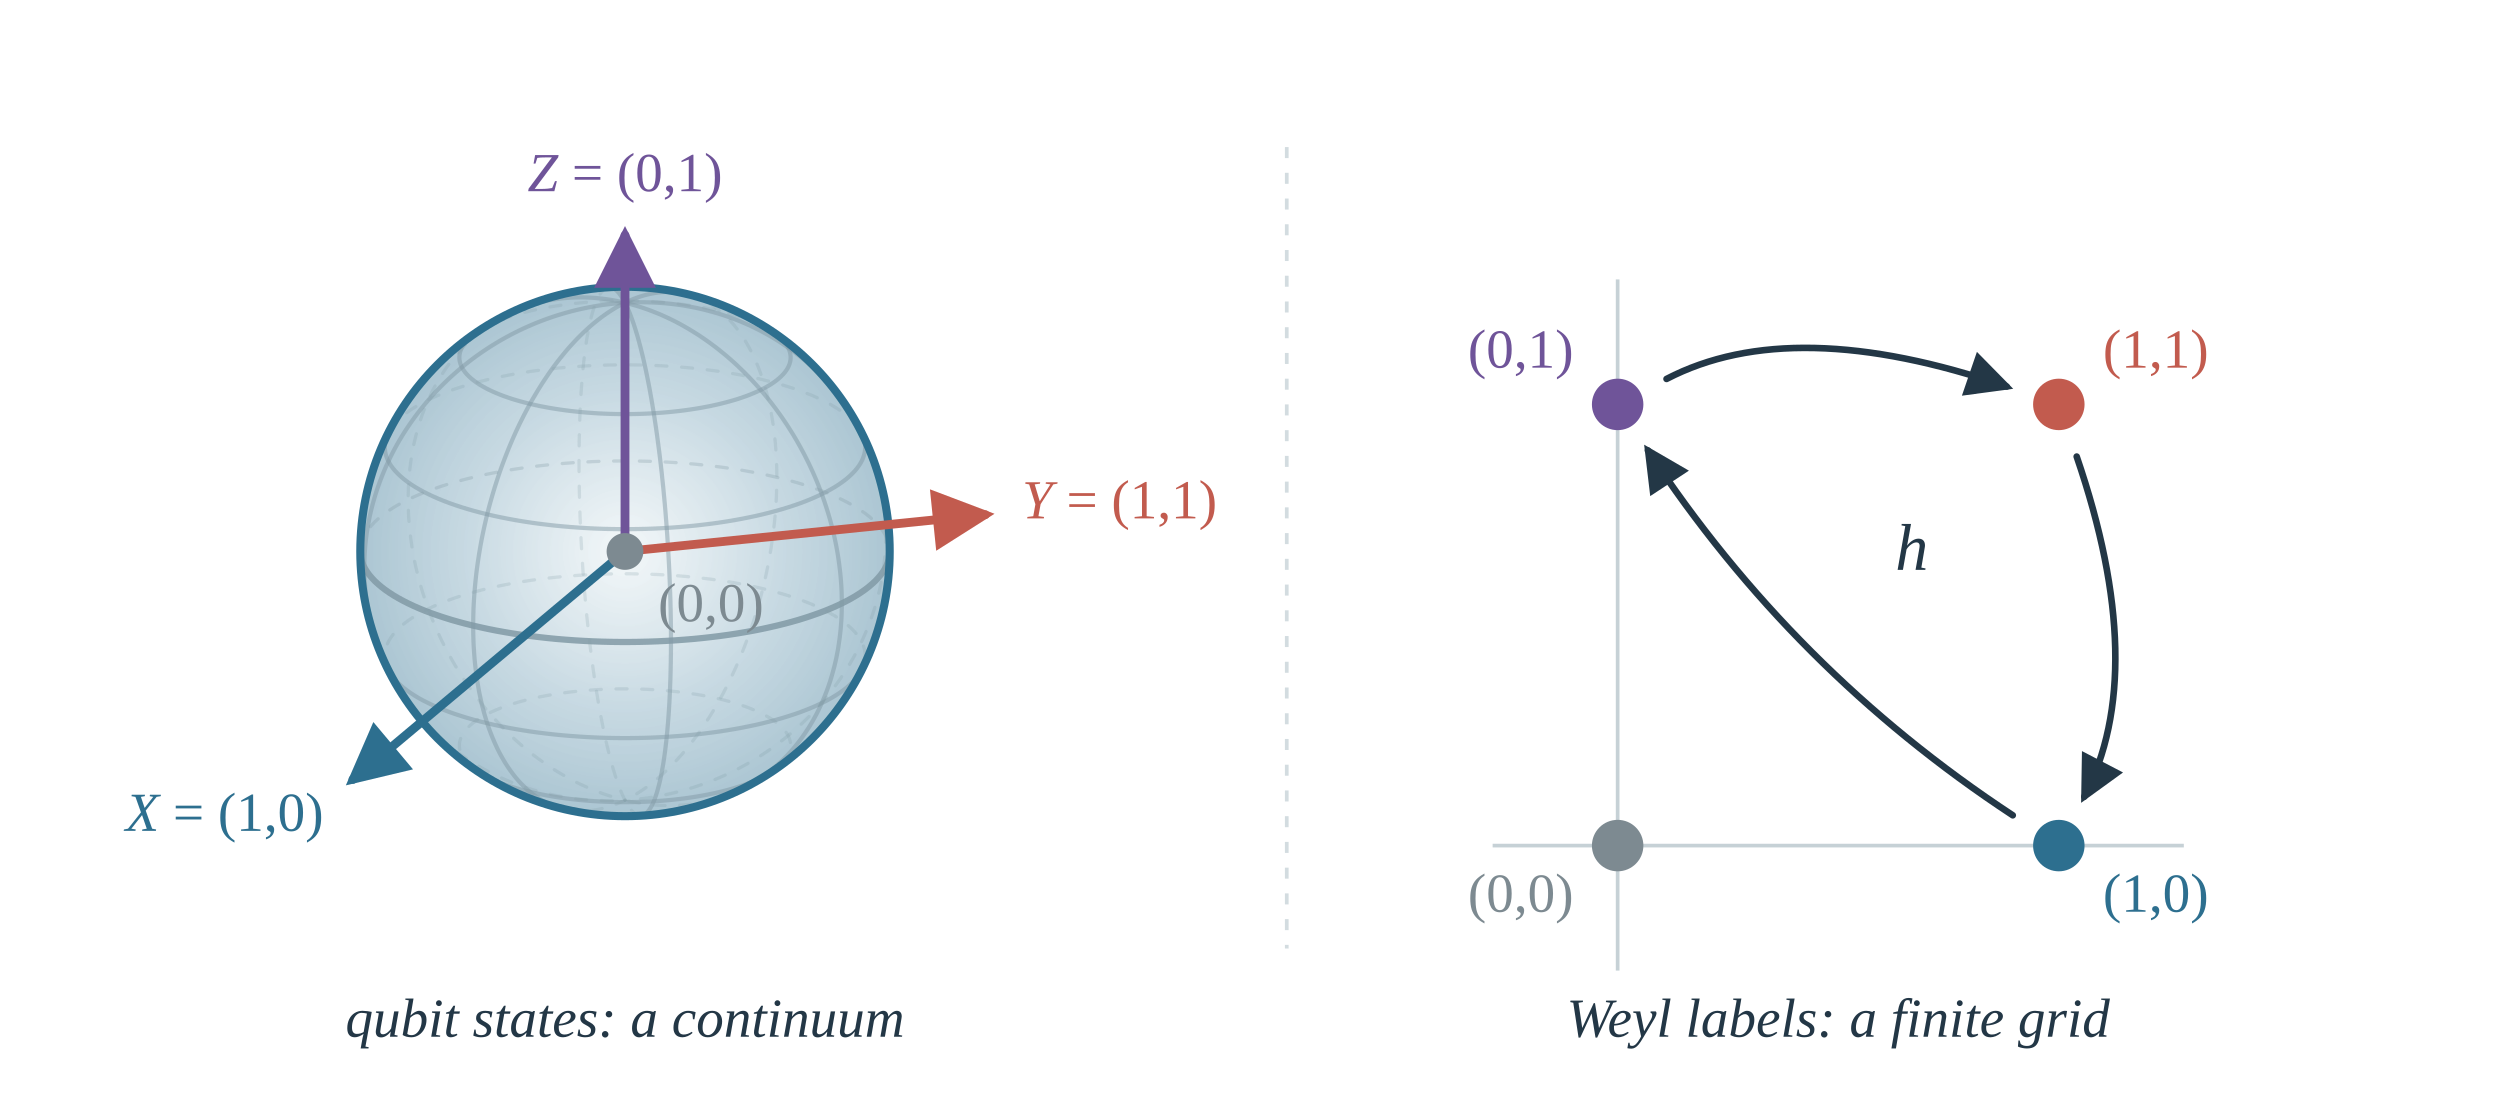
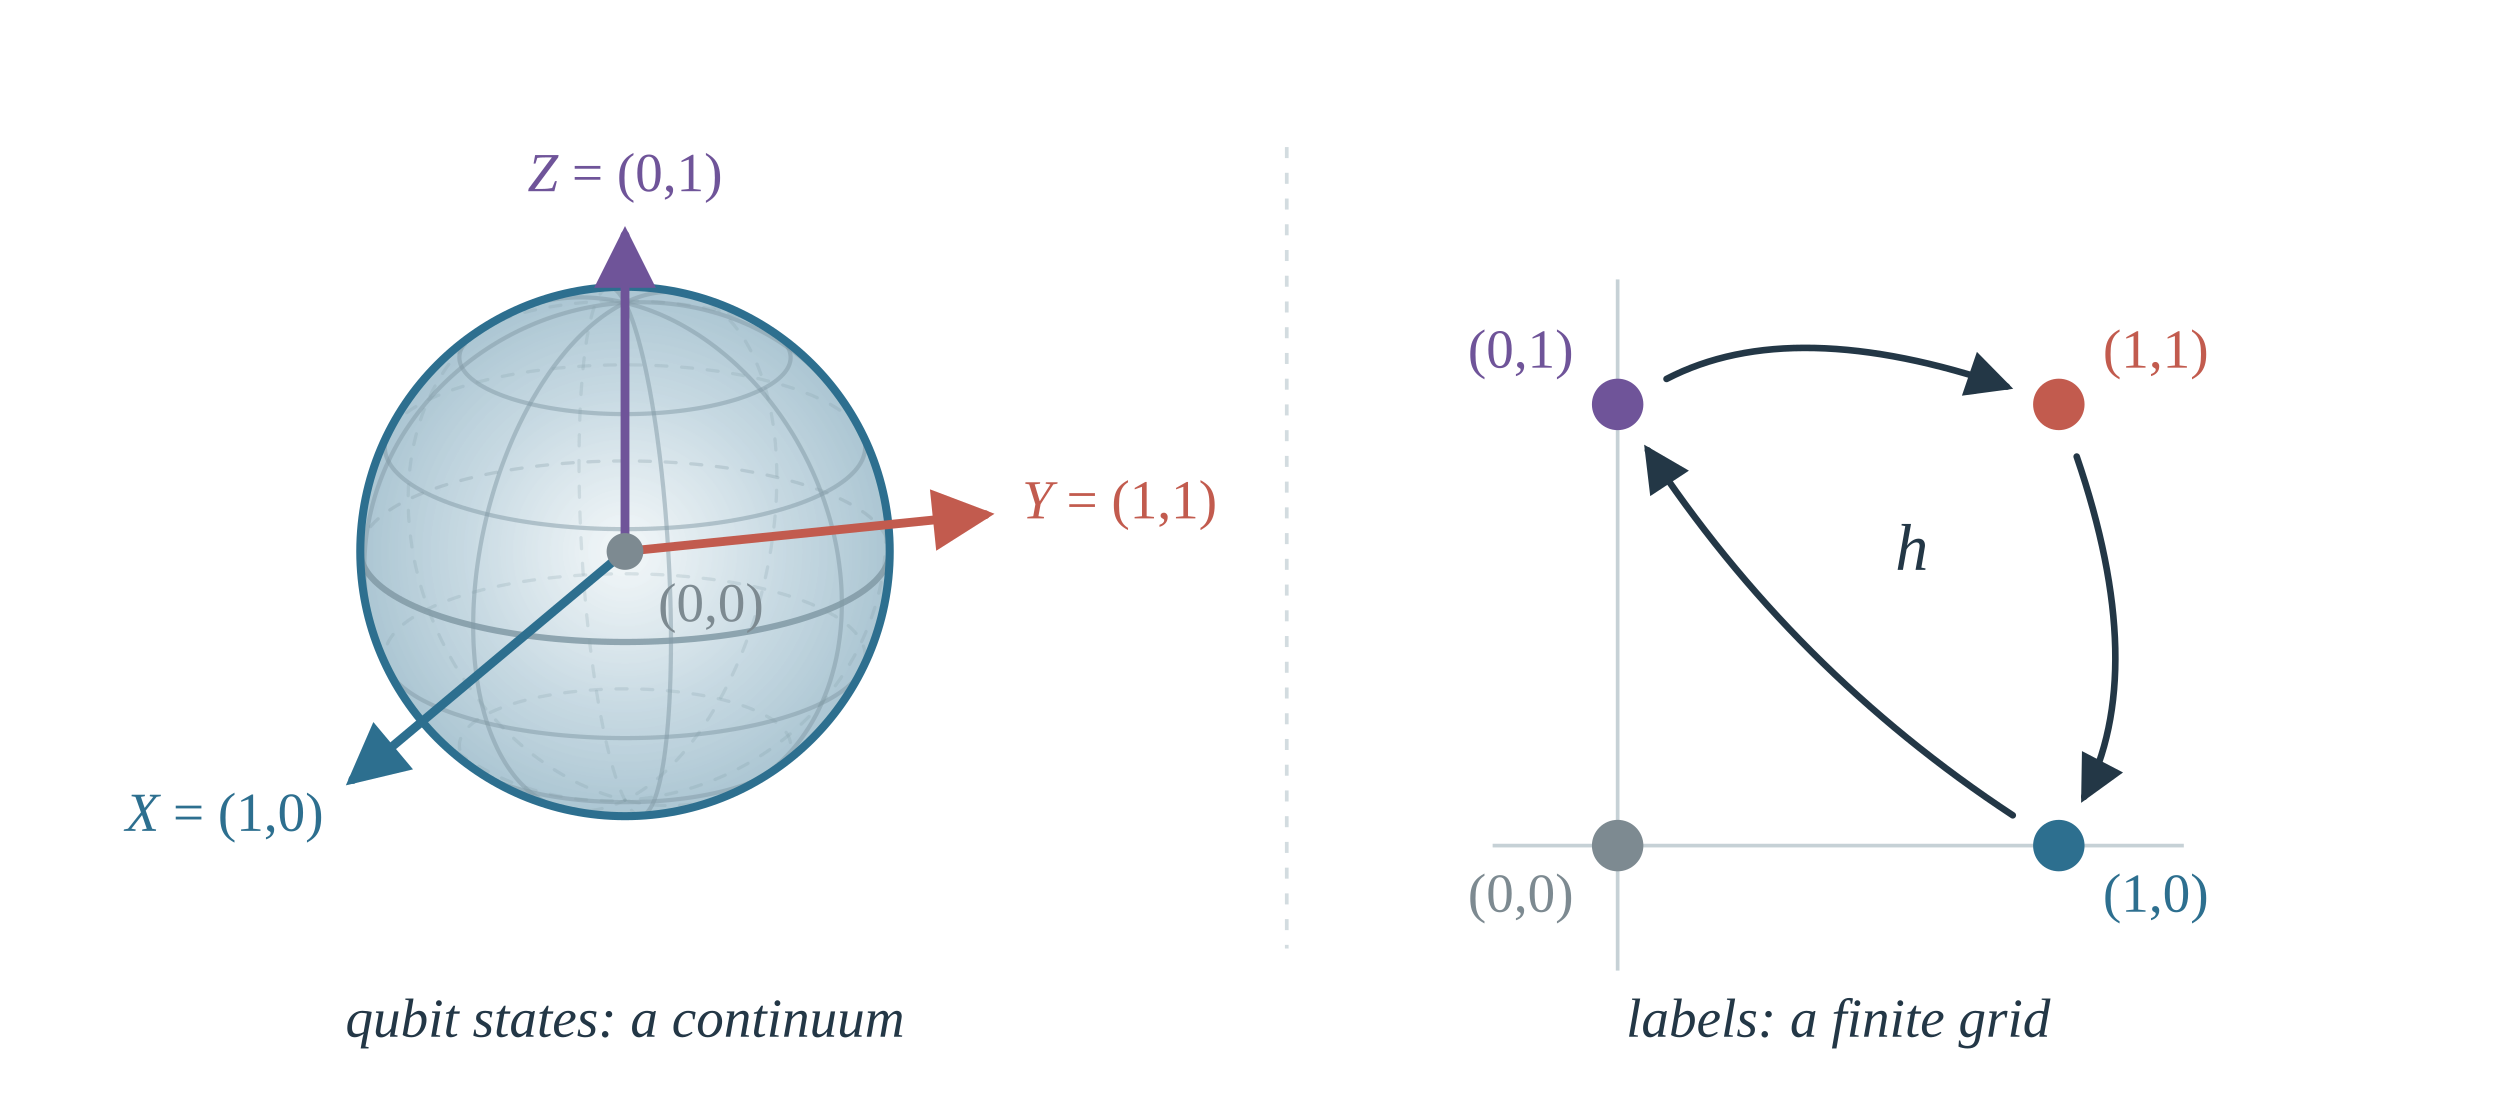
- <svg xmlns="http://www.w3.org/2000/svg" viewBox="0 0 680 300" font-family="Georgia, 'Times New Roman', serif" role="img" aria-label="Left: the continuum of qubit states with three coloured Bloch axes. Right: the finite plane of Weyl labels, four points, with the identity fixed and the other three permuted by h.">
+ <svg xmlns="http://www.w3.org/2000/svg" viewBox="0 0 680 300" font-family="Georgia, 'Times New Roman', serif" role="img" aria-label="Left: the continuum of qubit states with three coloured Bloch axes. Right: the finite plane of labels, four points, with the identity fixed and the other three permuted by h.">
  <defs>
    <marker id="arrowX" viewBox="0 0 10 10" refX="8.5" refY="5" markerWidth="7" markerHeight="7" orient="auto-start-reverse">
      <path d="M 0 0 L 10 5 L 0 10 z" fill="#2d6f8f" />
    </marker>
    <marker id="arrowZ" viewBox="0 0 10 10" refX="8.5" refY="5" markerWidth="7" markerHeight="7" orient="auto-start-reverse">
      <path d="M 0 0 L 10 5 L 0 10 z" fill="#6f5499" />
    </marker>
    <marker id="arrowY" viewBox="0 0 10 10" refX="8.5" refY="5" markerWidth="7" markerHeight="7" orient="auto-start-reverse">
      <path d="M 0 0 L 10 5 L 0 10 z" fill="#c25b4e" />
    </marker>
    <marker id="arrowH" viewBox="0 0 10 10" refX="8.5" refY="5" markerWidth="7" markerHeight="7" orient="auto-start-reverse">
      <path d="M 0 0 L 10 5 L 0 10 z" fill="#233746" />
    </marker>
    <radialGradient id="purity-cg" cx="170" cy="150" r="72" gradientUnits="userSpaceOnUse">
      <stop offset="0%" stop-color="#d6e5ea" stop-opacity="0.30" />
      <stop offset="60%" stop-color="#5f93ad" stop-opacity="0.35" />
      <stop offset="100%" stop-color="#2d6f8f" stop-opacity="0.40" />
    </radialGradient>
  </defs>
  <circle cx="170.0" cy="150.0" r="72.0" fill="url(#purity-cg)" stroke="none" />
  <g>
    <polyline points="210.83,90.71 211.47,91.21 212.06,91.70 212.60,92.21 213.09,92.72 213.52,93.24 213.90,93.76 214.23,94.29 214.50,94.82 214.72,95.35 214.88,95.88 214.99,96.42 215.05,96.96 215.05,97.50 214.99,98.03 214.88,98.57 214.72,99.10 214.50,99.64 214.23,100.17 213.90,100.69 213.52,101.22 213.09,101.73 212.60,102.24 212.06,102.75 211.47,103.25 210.83,103.74 210.15,104.22 209.41,104.70 208.62,105.16 207.79,105.62 206.91,106.07 205.98,106.50 205.02,106.92 204.00,107.34 202.95,107.74 201.86,108.12 200.73,108.50 199.56,108.86 198.35,109.20 197.12,109.53 195.84,109.85 194.54,110.15 193.21,110.44 191.84,110.70 190.46,110.96 189.04,111.19 187.60,111.41 186.15,111.61 184.67,111.80 183.17,111.96 181.66,112.11 180.14,112.24 178.60,112.35 177.05,112.45 175.49,112.52 173.93,112.58 172.36,112.62 170.79,112.63 169.21,112.63 167.64,112.62 166.07,112.58 164.51,112.52 162.95,112.45 161.40,112.35 159.86,112.24 158.34,112.11 156.83,111.96 155.33,111.80 153.85,111.61 152.40,111.41 150.96,111.19 149.54,110.96 148.16,110.70 146.79,110.44 145.46,110.15 144.16,109.85 142.88,109.53 141.65,109.20 140.44,108.86 139.27,108.50 138.14,108.12 137.05,107.74 136.00,107.34 134.98,106.92 134.02,106.50 133.09,106.07 132.21,105.62 131.38,105.16 130.59,104.70 129.85,104.22 129.17,103.74 128.53,103.25 127.94,102.75 127.40,102.24 126.91,101.73 126.48,101.22 126.10,100.69 125.77,100.17 125.50,99.64 125.28,99.10 125.12,98.57 125.01,98.03 124.95,97.50 124.95,96.96 125.01,96.42 125.12,95.88 125.28,95.35 125.50,94.82 125.77,94.29 126.10,93.76 126.48,93.24 126.91,92.72 127.40,92.21 127.94,91.70 128.53,91.21 129.17,90.71 129.85,90.23" fill="none" stroke="#829aa6" stroke-width="1.15" stroke-opacity="0.5" stroke-linecap="round" stroke-linejoin="round" />
    <polyline points="129.85,90.23 130.59,89.76 131.38,89.29 132.21,88.83 133.09,88.39 134.02,87.95 134.98,87.53 136.00,87.12 137.05,86.72 138.14,86.33 139.27,85.96 140.44,85.60 141.65,85.25 142.88,84.92 144.16,84.60 145.46,84.30 146.79,84.02 148.16,83.75 149.54,83.50 150.96,83.26 152.40,83.04 153.85,82.84 155.33,82.66 156.83,82.49 158.34,82.34 159.86,82.21 161.40,82.10 162.95,82.01 164.51,81.93 166.07,81.88 167.64,81.84 169.21,81.82 170.79,81.82 172.36,81.84 173.93,81.88 175.49,81.93 177.05,82.01 178.60,82.10 180.14,82.21 181.66,82.34 183.17,82.49 184.67,82.66 186.15,82.84 187.60,83.04 189.04,83.26 190.46,83.50 191.84,83.75 193.21,84.02 194.54,84.30 195.84,84.60 197.12,84.92 198.35,85.25 199.56,85.60 200.73,85.96 201.86,86.33 202.95,86.72 204.00,87.12 205.02,87.53 205.98,87.95 206.91,88.39 207.79,88.83 208.62,89.29 209.41,89.76 210.15,90.23 210.83,90.71" fill="none" stroke="#829aa6" stroke-width="0.9" stroke-opacity="0.22" stroke-dasharray="3,4" stroke-linecap="round" stroke-linejoin="round" />
    <polyline points="234.54,118.09 234.85,118.86 235.09,119.64 235.25,120.41 235.33,121.19 235.33,121.97 235.25,122.75 235.09,123.53 234.85,124.31 234.54,125.08 234.14,125.85 233.67,126.61 233.12,127.37 232.49,128.12 231.78,128.86 231.00,129.59 230.15,130.32 229.22,131.03 228.22,131.73 227.15,132.42 226.01,133.09 224.80,133.76 223.52,134.40 222.18,135.03 220.78,135.65 219.31,136.25 217.79,136.83 216.20,137.39 214.56,137.93 212.87,138.45 211.12,138.95 209.32,139.43 207.48,139.89 205.59,140.33 203.65,140.74 201.68,141.13 199.66,141.50 197.61,141.84 195.53,142.16 193.42,142.45 191.27,142.71 189.10,142.96 186.91,143.17 184.70,143.36 182.47,143.52 180.22,143.66 177.96,143.77 175.69,143.85 173.42,143.90 171.14,143.93 168.86,143.93 166.58,143.90 164.31,143.85 162.04,143.77 159.78,143.66 157.53,143.52 155.30,143.36 153.09,143.17 150.90,142.96 148.73,142.71 146.58,142.45 144.47,142.16 142.39,141.84 140.34,141.50 138.32,141.13 136.35,140.74 134.41,140.33 132.52,139.89 130.68,139.43 128.88,138.95 127.13,138.45 125.44,137.93 123.80,137.39 122.21,136.83 120.69,136.25 119.22,135.65 117.82,135.03 116.48,134.40 115.20,133.76 113.99,133.09 112.85,132.42 111.78,131.73 110.78,131.03 109.85,130.32 109.00,129.59 108.22,128.86 107.51,128.12 106.88,127.37 106.33,126.61 105.86,125.85 105.46,125.08 105.15,124.31 104.91,123.53 104.75,122.75 104.67,121.97 104.67,121.19 104.75,120.41 104.91,119.64 105.15,118.86 105.46,118.09 105.86,117.32" fill="none" stroke="#829aa6" stroke-width="1.15" stroke-opacity="0.5" stroke-linecap="round" stroke-linejoin="round" />
    <polyline points="105.86,117.32 106.33,116.56 106.88,115.80 107.51,115.05 108.22,114.31 109.00,113.57 109.85,112.85 110.78,112.14 111.78,111.44 112.85,110.75 113.99,110.07 115.20,109.41 116.48,108.77 117.82,108.13 119.22,107.52 120.69,106.92 122.21,106.34 123.80,105.78 125.44,105.24 127.13,104.72 128.88,104.22 130.68,103.74 132.52,103.28 134.41,102.84 136.35,102.43 138.32,102.04 140.34,101.67 142.39,101.33 144.47,101.01 146.58,100.72 148.73,100.45 150.90,100.21 153.09,100.00 155.30,99.81 157.53,99.65 159.78,99.51 162.04,99.40 164.31,99.32 166.58,99.27 168.86,99.24 171.14,99.24 173.42,99.27 175.69,99.32 177.96,99.40 180.22,99.51 182.47,99.65 184.70,99.81 186.91,100.00 189.10,100.21 191.27,100.45 193.42,100.72 195.53,101.01 197.61,101.33 199.66,101.67 201.68,102.04 203.65,102.43 205.59,102.84 207.48,103.28 209.32,103.74 211.12,104.22 212.87,104.72 214.56,105.24 216.20,105.78 217.79,106.34 219.31,106.92 220.78,107.52 222.18,108.13 223.52,108.77 224.80,109.41 226.01,110.07 227.15,110.75 228.22,111.44 229.22,112.14 230.15,112.85 231.00,113.57 231.78,114.31 232.49,115.05 233.12,115.80 233.67,116.56 234.14,117.32 234.54,118.09" fill="none" stroke="#829aa6" stroke-width="0.9" stroke-opacity="0.22" stroke-dasharray="3,4" stroke-linecap="round" stroke-linejoin="round" />
    <polyline points="241.99,150.43 241.90,151.29 241.73,152.15 241.46,153.00 241.11,153.85 240.68,154.70 240.15,155.54 239.55,156.37 238.85,157.20 238.08,158.02 237.22,158.82 236.28,159.62 235.25,160.41 234.15,161.18 232.97,161.94 231.72,162.68 230.38,163.41 228.98,164.12 227.50,164.82 225.95,165.50 224.34,166.16 222.66,166.79 220.91,167.41 219.10,168.01 217.24,168.59 215.31,169.14 213.33,169.67 211.30,170.17 209.21,170.65 207.08,171.11 204.91,171.54 202.69,171.94 200.43,172.32 198.13,172.67 195.80,172.99 193.44,173.28 191.05,173.55 188.63,173.79 186.20,173.99 183.74,174.17 181.26,174.32 178.77,174.44 176.28,174.53 173.77,174.59 171.26,174.62 168.74,174.62 166.23,174.59 163.72,174.53 161.23,174.44 158.74,174.32 156.26,174.17 153.80,173.99 151.37,173.79 148.95,173.55 146.56,173.28 144.20,172.99 141.87,172.67 139.57,172.32 137.31,171.94 135.09,171.54 132.92,171.11 130.79,170.65 128.70,170.17 126.67,169.67 124.69,169.14 122.76,168.59 120.90,168.01 119.09,167.41 117.34,166.79 115.66,166.16 114.05,165.50 112.50,164.82 111.02,164.12 109.62,163.41 108.28,162.68 107.03,161.94 105.85,161.18 104.75,160.41 103.72,159.62 102.78,158.82 101.92,158.02 101.15,157.20 100.45,156.37 99.85,155.54 99.32,154.70 98.89,153.85 98.54,153.00 98.27,152.15 98.10,151.29 98.01,150.43 98.01,149.57" fill="none" stroke="#829aa6" stroke-width="1.7" stroke-opacity="0.85" stroke-linecap="round" stroke-linejoin="round" />
    <polyline points="98.01,149.57 98.10,148.71 98.27,147.85 98.54,147.00 98.89,146.15 99.32,145.30 99.85,144.46 100.45,143.63 101.15,142.80 101.92,141.98 102.78,141.18 103.72,140.38 104.75,139.59 105.85,138.82 107.03,138.06 108.28,137.32 109.62,136.59 111.02,135.88 112.50,135.18 114.05,134.50 115.66,133.84 117.34,133.21 119.09,132.59 120.90,131.99 122.76,131.41 124.69,130.86 126.67,130.33 128.70,129.83 130.79,129.35 132.92,128.89 135.09,128.46 137.31,128.06 139.57,127.68 141.87,127.33 144.20,127.01 146.56,126.72 148.95,126.45 151.37,126.21 153.80,126.01 156.26,125.83 158.74,125.68 161.23,125.56 163.72,125.47 166.23,125.41 168.74,125.38 171.26,125.38 173.77,125.41 176.28,125.47 178.77,125.56 181.26,125.68 183.74,125.83 186.20,126.01 188.63,126.21 191.05,126.45 193.44,126.72 195.80,127.01 198.13,127.33 200.43,127.68 202.69,128.06 204.91,128.46 207.08,128.89 209.21,129.35 211.30,129.83 213.33,130.33 215.31,130.86 217.24,131.41 219.10,131.99 220.91,132.59 222.66,133.21 224.34,133.84 225.95,134.50 227.50,135.18 228.98,135.88 230.38,136.59 231.72,137.32 232.97,138.06 234.15,138.82 235.25,139.59 236.28,140.38 237.22,141.18 238.08,141.98 238.85,142.80 239.55,143.63 240.15,144.46 240.68,145.30 241.11,146.15 241.46,147.00 241.73,147.85 241.90,148.71 241.99,149.57 241.99,150.43" fill="none" stroke="#829aa6" stroke-width="0.9" stroke-opacity="0.3" stroke-dasharray="3,4" stroke-linecap="round" stroke-linejoin="round" />
    <polyline points="234.14,182.68 233.67,183.44 233.12,184.20 232.49,184.95 231.78,185.69 231.00,186.43 230.15,187.15 229.22,187.86 228.22,188.56 227.15,189.25 226.01,189.93 224.80,190.59 223.52,191.23 222.18,191.87 220.78,192.48 219.31,193.08 217.79,193.66 216.20,194.22 214.56,194.76 212.87,195.28 211.12,195.78 209.32,196.26 207.48,196.72 205.59,197.16 203.65,197.57 201.68,197.96 199.66,198.33 197.61,198.67 195.53,198.99 193.42,199.28 191.27,199.55 189.10,199.79 186.91,200.00 184.70,200.19 182.47,200.35 180.22,200.49 177.96,200.60 175.69,200.68 173.42,200.73 171.14,200.76 168.86,200.76 166.58,200.73 164.31,200.68 162.04,200.60 159.78,200.49 157.53,200.35 155.30,200.19 153.09,200.00 150.90,199.79 148.73,199.55 146.58,199.28 144.47,198.99 142.39,198.67 140.34,198.33 138.32,197.96 136.35,197.57 134.41,197.16 132.52,196.72 130.68,196.26 128.88,195.78 127.13,195.28 125.44,194.76 123.80,194.22 122.21,193.66 120.69,193.08 119.22,192.48 117.82,191.87 116.48,191.23 115.20,190.59 113.99,189.93 112.85,189.25 111.78,188.56 110.78,187.86 109.85,187.15 109.00,186.43 108.22,185.69 107.51,184.95 106.88,184.20 106.33,183.44 105.86,182.68 105.46,181.91" fill="none" stroke="#829aa6" stroke-width="1.15" stroke-opacity="0.5" stroke-linecap="round" stroke-linejoin="round" />
    <polyline points="105.46,181.91 105.15,181.14 104.91,180.36 104.75,179.59 104.67,178.81 104.67,178.03 104.75,177.25 104.91,176.47 105.15,175.69 105.46,174.92 105.86,174.15 106.33,173.39 106.88,172.63 107.51,171.88 108.22,171.14 109.00,170.41 109.85,169.68 110.78,168.97 111.78,168.27 112.85,167.58 113.99,166.91 115.20,166.24 116.48,165.60 117.82,164.97 119.22,164.35 120.69,163.75 122.21,163.17 123.80,162.61 125.44,162.07 127.13,161.55 128.88,161.05 130.68,160.57 132.52,160.11 134.41,159.67 136.35,159.26 138.32,158.87 140.34,158.50 142.39,158.16 144.47,157.84 146.58,157.55 148.73,157.29 150.90,157.04 153.09,156.83 155.30,156.64 157.53,156.48 159.78,156.34 162.04,156.23 164.31,156.15 166.58,156.10 168.86,156.07 171.14,156.07 173.42,156.10 175.69,156.15 177.96,156.23 180.22,156.34 182.47,156.48 184.70,156.64 186.91,156.83 189.10,157.04 191.27,157.29 193.42,157.55 195.53,157.84 197.61,158.16 199.66,158.50 201.68,158.87 203.65,159.26 205.59,159.67 207.48,160.11 209.32,160.57 211.12,161.05 212.87,161.55 214.56,162.07 216.20,162.61 217.79,163.17 219.31,163.75 220.78,164.35 222.18,164.97 223.52,165.60 224.80,166.24 226.01,166.91 227.15,167.58 228.22,168.27 229.22,168.97 230.15,169.68 231.00,170.41 231.78,171.14 232.49,171.88 233.12,172.63 233.67,173.39 234.14,174.15 234.54,174.92 234.85,175.69 235.09,176.47 235.25,177.25 235.33,178.03 235.33,178.81 235.25,179.59 235.09,180.36 234.85,181.14 234.54,181.91 234.14,182.68" fill="none" stroke="#829aa6" stroke-width="0.9" stroke-opacity="0.22" stroke-dasharray="3,4" stroke-linecap="round" stroke-linejoin="round" />
    <polyline points="210.15,209.77 209.41,210.24 208.62,210.71 207.79,211.17 206.91,211.61 205.98,212.05 205.02,212.47 204.00,212.88 202.95,213.28 201.86,213.67 200.73,214.04 199.56,214.40 198.35,214.75 197.12,215.08 195.84,215.40 194.54,215.70 193.21,215.98 191.84,216.25 190.46,216.50 189.04,216.74 187.60,216.96 186.15,217.16 184.67,217.34 183.17,217.51 181.66,217.66 180.14,217.79 178.60,217.90 177.05,217.99 175.49,218.07 173.93,218.12 172.36,218.16 170.79,218.18 169.21,218.18 167.64,218.16 166.07,218.12 164.51,218.07 162.95,217.99 161.40,217.90 159.86,217.79 158.34,217.66 156.83,217.51 155.33,217.34 153.85,217.16 152.40,216.96 150.96,216.74 149.54,216.50 148.16,216.25 146.79,215.98 145.46,215.70 144.16,215.40 142.88,215.08 141.65,214.75 140.44,214.40 139.27,214.04 138.14,213.67 137.05,213.28 136.00,212.88 134.98,212.47 134.02,212.05 133.09,211.61 132.21,211.17 131.38,210.71 130.59,210.24 129.85,209.77 129.17,209.29" fill="none" stroke="#829aa6" stroke-width="1.15" stroke-opacity="0.5" stroke-linecap="round" stroke-linejoin="round" />
    <polyline points="129.17,209.29 128.53,208.79 127.94,208.30 127.40,207.79 126.91,207.28 126.48,206.76 126.10,206.24 125.77,205.71 125.50,205.18 125.28,204.65 125.12,204.12 125.01,203.58 124.95,203.04 124.95,202.50 125.01,201.97 125.12,201.43 125.28,200.90 125.50,200.36 125.77,199.83 126.10,199.31 126.48,198.78 126.91,198.27 127.40,197.76 127.94,197.25 128.53,196.75 129.17,196.26 129.85,195.78 130.59,195.30 131.38,194.84 132.21,194.38 133.09,193.93 134.02,193.50 134.98,193.08 136.00,192.66 137.05,192.26 138.14,191.88 139.27,191.50 140.44,191.14 141.65,190.80 142.88,190.47 144.16,190.15 145.46,189.85 146.79,189.56 148.16,189.30 149.54,189.04 150.96,188.81 152.40,188.59 153.85,188.39 155.33,188.20 156.83,188.04 158.34,187.89 159.86,187.76 161.40,187.65 162.95,187.55 164.51,187.48 166.07,187.42 167.64,187.38 169.21,187.37 170.79,187.37 172.36,187.38 173.93,187.42 175.49,187.48 177.05,187.55 178.60,187.65 180.14,187.76 181.66,187.89 183.17,188.04 184.67,188.20 186.15,188.39 187.60,188.59 189.04,188.81 190.46,189.04 191.84,189.30 193.21,189.56 194.54,189.85 195.84,190.15 197.12,190.47 198.35,190.80 199.56,191.14 200.73,191.50 201.86,191.88 202.95,192.26 204.00,192.66 205.02,193.08 205.98,193.50 206.91,193.93 207.79,194.38 208.62,194.84 209.41,195.30 210.15,195.78 210.83,196.26 211.47,196.75 212.06,197.25 212.60,197.76 213.09,198.27 213.52,198.78 213.90,199.31 214.23,199.83 214.50,200.36 214.72,200.90 214.88,201.43 214.99,201.97 215.05,202.50 215.05,203.04 214.99,203.58 214.88,204.12 214.72,204.65 214.50,205.18 214.23,205.71 213.90,206.24 213.52,206.76 213.09,207.28 212.60,207.79 212.06,208.30 211.47,208.79 210.83,209.29 210.15,209.77" fill="none" stroke="#829aa6" stroke-width="0.9" stroke-opacity="0.22" stroke-dasharray="3,4" stroke-linecap="round" stroke-linejoin="round" />
  </g>
  <g>
    <polyline points="170.00,82.34 171.03,82.60 172.06,82.88 173.09,83.17 174.11,83.49 175.14,83.83 176.16,84.19 177.19,84.57 178.21,84.97 179.23,85.38 180.24,85.82 181.25,86.28 182.26,86.76 183.27,87.25 184.27,87.77 185.26,88.30 186.26,88.86 187.24,89.43 188.23,90.02 189.20,90.63 190.17,91.25 191.14,91.90 192.09,92.56 193.04,93.24 193.99,93.94 194.93,94.65 195.85,95.38 196.78,96.13 197.69,96.89 198.59,97.67 199.49,98.47 200.38,99.28 201.25,100.11 202.12,100.95 202.98,101.81 203.83,102.68 204.67,103.57 205.49,104.47 206.31,105.38 207.12,106.31 207.91,107.25 208.69,108.20 209.46,109.17 210.22,110.15 210.97,111.14 211.70,112.15 212.43,113.16 213.13,114.19 213.83,115.22 214.51,116.27 215.18,117.33 215.84,118.40 216.48,119.48 217.10,120.56 217.71,121.66 218.31,122.76 218.90,123.88 219.46,125.00 220.02,126.13 220.55,127.26 221.08,128.40 221.58,129.55 222.08,130.71 222.55,131.87 223.01,133.04 223.45,134.21 223.88,135.38 224.29,136.57 224.68,137.75 225.06,138.94 225.42,140.13 225.77,141.33 226.09,142.53 226.40,143.73 226.69,144.93 226.97,146.13 227.23,147.34 227.47,148.54 227.69,149.75 227.90,150.96 228.08,152.16 228.25,153.37 228.40,154.57 228.54,155.77 228.66,156.98 228.75,158.17 228.84,159.37 228.90,160.56 228.94,161.75 228.97,162.94 228.98,164.12 228.97,165.30 228.94,166.48 228.90,167.65 228.84,168.81 228.75,169.97 228.66,171.12 228.54,172.26 228.40,173.40 228.25,174.53 228.08,175.66 227.90,176.77 227.69,177.88 227.47,178.98 227.23,180.07 226.97,181.15 226.69,182.23 226.40,183.29 226.09,184.34 225.77,185.38 225.42,186.41 225.06,187.43 224.68,188.44 224.29,189.44 223.88,190.42 223.45,191.39 223.01,192.35 222.55,193.30 222.08,194.23 221.58,195.15 221.08,196.06 220.55,196.95 220.02,197.83 219.46,198.69 218.90,199.54 218.31,200.38 217.71,201.20 217.10,202.00 216.48,202.78 215.84,203.56 215.18,204.31 214.51,205.05 213.83,205.77 213.13,206.47 212.43,207.16 211.70,207.83 210.97,208.48 210.22,209.11 209.46,209.73 208.69,210.33 207.91,210.91 207.12,211.47 206.31,212.01 205.49,212.53 204.67,213.04 203.83,213.52 202.98,213.99 202.12,214.44 201.25,214.86" fill="none" stroke="#829aa6" stroke-width="1.15" stroke-opacity="0.5" stroke-linecap="round" stroke-linejoin="round" />
    <polyline points="201.25,214.86 200.38,215.27 199.49,215.66 198.59,216.02 197.69,216.37 196.78,216.70 195.85,217.00 194.93,217.29 193.99,217.55 193.04,217.80 192.09,218.02 191.14,218.23 190.17,218.41 189.20,218.57 188.23,218.71 187.24,218.83 186.26,218.93 185.26,219.01 184.27,219.07 183.27,219.10 182.26,219.12 181.25,219.11 180.24,219.08 179.23,219.03 178.21,218.97 177.19,218.87 176.16,218.76 175.14,218.63 174.11,218.48 173.09,218.30 172.06,218.11 171.03,217.89 170.00,217.66" fill="none" stroke="#829aa6" stroke-width="0.9" stroke-opacity="0.22" stroke-dasharray="3,4" stroke-linecap="round" stroke-linejoin="round" />
    <polyline points="170.00,82.34 170.22,82.78 170.44,83.23 170.65,83.70 170.87,84.20 171.09,84.71 171.31,85.25 171.52,85.80 171.74,86.38 171.96,86.97 172.17,87.58 172.39,88.21 172.60,88.86 172.81,89.53 173.02,90.22 173.24,90.92 173.45,91.65 173.66,92.39 173.86,93.15 174.07,93.92 174.28,94.72 174.48,95.53 174.68,96.35 174.89,97.20 175.09,98.06 175.28,98.93 175.48,99.82 175.68,100.73 175.87,101.65 176.06,102.58 176.25,103.53 176.44,104.50 176.63,105.47 176.81,106.47 176.99,107.47 177.17,108.49 177.35,109.52 177.52,110.56 177.70,111.62 177.87,112.68 178.04,113.76 178.20,114.85 178.37,115.95 178.53,117.06 178.69,118.18 178.84,119.31 178.99,120.45 179.14,121.59 179.29,122.75 179.44,123.92 179.58,125.09 179.72,126.27 179.85,127.46 179.99,128.65 180.11,129.85 180.24,131.06 180.37,132.27 180.49,133.49 180.60,134.71 180.72,135.94 180.83,137.17 180.94,138.41 181.04,139.65 181.14,140.89 181.24,142.14 181.33,143.39 181.42,144.64 181.51,145.89 181.59,147.14 181.67,148.39 181.75,149.65 181.82,150.90 181.89,152.16 181.96,153.41 182.02,154.66 182.08,155.91 182.13,157.16 182.18,158.41 182.23,159.65 182.27,160.90 182.31,162.13 182.35,163.37 182.38,164.60 182.41,165.83 182.43,167.05 182.46,168.26 182.47,169.47 182.49,170.68 182.50,171.88 182.50,173.07 182.50,174.25 182.50,175.43 182.50,176.60 182.49,177.76 182.47,178.91 182.46,180.06 182.43,181.19 182.41,182.32 182.38,183.43 182.35,184.54 182.31,185.63 182.27,186.72 182.23,187.79 182.18,188.85 182.13,189.90 182.08,190.94 182.02,191.96 181.96,192.97 181.89,193.97 181.82,194.96 181.75,195.93 181.67,196.89 181.59,197.83 181.51,198.76 181.42,199.67 181.33,200.57 181.24,201.46 181.14,202.32 181.04,203.18 180.94,204.01 180.83,204.83 180.72,205.63 180.60,206.42 180.49,207.19 180.37,207.94 180.24,208.67 180.11,209.39 179.99,210.09 179.85,210.76 179.72,211.43 179.58,212.07 179.44,212.69 179.29,213.29 179.14,213.88 178.99,214.44 178.84,214.99 178.69,215.52 178.53,216.02 178.37,216.51 178.20,216.97 178.04,217.42 177.87,217.84 177.70,218.25 177.52,218.63 177.35,218.99 177.17,219.33 176.99,219.65 176.81,219.95 176.63,220.23 176.44,220.48 176.25,220.72 176.06,220.93 175.87,221.12 175.68,221.29 175.48,221.44 175.28,221.57 175.09,221.67 174.89,221.76 174.68,221.82 174.48,221.85 174.28,221.87" fill="none" stroke="#829aa6" stroke-width="1.15" stroke-opacity="0.5" stroke-linecap="round" stroke-linejoin="round" />
    <polyline points="174.28,221.87 174.07,221.87 173.86,221.84 173.66,221.79 173.45,221.72 173.24,221.63 173.02,221.52 172.81,221.38 172.60,221.22 172.39,221.04 172.17,220.84 171.96,220.62 171.74,220.37 171.52,220.11 171.31,219.82 171.09,219.51 170.87,219.18 170.65,218.83 170.44,218.46 170.22,218.07 170.00,217.66" fill="none" stroke="#829aa6" stroke-width="0.9" stroke-opacity="0.22" stroke-dasharray="3,4" stroke-linecap="round" stroke-linejoin="round" />
    <polyline points="170.00,82.34 169.28,82.70 168.56,83.09 167.84,83.49 167.12,83.91 166.40,84.36 165.68,84.82 164.97,85.30 164.25,85.81 163.54,86.33 162.83,86.87 162.12,87.43 161.41,88.01 160.71,88.61 160.01,89.23 159.31,89.87 158.62,90.52 157.93,91.20 157.24,91.89 156.55,92.60 155.88,93.32 155.20,94.06 154.53,94.83 153.86,95.60 153.20,96.40 152.55,97.21 151.90,98.03 151.25,98.87 150.61,99.73 149.98,100.60 149.35,101.49 148.73,102.40 148.12,103.31 147.51,104.24 146.91,105.19 146.31,106.15 145.73,107.12 145.15,108.11 144.57,109.10 144.01,110.11 143.45,111.14 142.91,112.17 142.37,113.22 141.84,114.28 141.31,115.34 140.80,116.42 140.29,117.51 139.80,118.61 139.31,119.72 138.83,120.84 138.36,121.96 137.91,123.10 137.46,124.24 137.02,125.39 136.59,126.55 136.17,127.72 135.76,128.89 135.36,130.07 134.98,131.25 134.60,132.44 134.24,133.64 133.88,134.84 133.54,136.05 133.20,137.26 132.88,138.47 132.57,139.69 132.27,140.91 131.99,142.13 131.71,143.36 131.45,144.59 131.19,145.82 130.95,147.05 130.72,148.28 130.51,149.51 130.30,150.74 130.11,151.97 129.93,153.20 129.76,154.44 129.60,155.66 129.46,156.89 129.33,158.12 129.21,159.34 129.10,160.56 129.01,161.78 128.93,162.99 128.86,164.20 128.80,165.40 128.76,166.60 128.73,167.80 128.71,168.99 128.70,170.17 128.71,171.35 128.73,172.52 128.76,173.69 128.80,174.84 128.86,175.99 128.93,177.13 129.01,178.27 129.10,179.39 129.21,180.51 129.33,181.61 129.46,182.71 129.60,183.80 129.76,184.87 129.93,185.94 130.11,187.00 130.30,188.04 130.51,189.07 130.72,190.09 130.95,191.10 131.19,192.10 131.45,193.08 131.71,194.05 131.99,195.00 132.27,195.95 132.57,196.88 132.88,197.79 133.20,198.69 133.54,199.57 133.88,200.44 134.24,201.30 134.60,202.14 134.98,202.96 135.36,203.77 135.76,204.56 136.17,205.33 136.59,206.09 137.02,206.83 137.46,207.55 137.91,208.26 138.36,208.94 138.83,209.61 139.31,210.26 139.80,210.90 140.29,211.51 140.80,212.11 141.31,212.68 141.84,213.24 142.37,213.78 142.91,214.30 143.45,214.80 144.01,215.27 144.57,215.73 145.15,216.17 145.73,216.59 146.31,216.99 146.91,217.37 147.51,217.73 148.12,218.07 148.73,218.38 149.35,218.68 149.98,218.95 150.61,219.21 151.25,219.44 151.90,219.65 152.55,219.84 153.20,220.01 153.86,220.16" fill="none" stroke="#829aa6" stroke-width="1.15" stroke-opacity="0.5" stroke-linecap="round" stroke-linejoin="round" />
    <polyline points="153.86,220.16 154.53,220.29 155.20,220.39 155.88,220.48 156.55,220.54 157.24,220.58 157.93,220.60 158.62,220.60 159.31,220.57 160.01,220.53 160.71,220.46 161.41,220.37 162.12,220.26 162.83,220.13 163.54,219.98 164.25,219.81 164.97,219.61 165.68,219.40 166.40,219.16 167.12,218.90 167.84,218.62 168.56,218.32 169.28,218.00 170.00,217.66" fill="none" stroke="#829aa6" stroke-width="0.9" stroke-opacity="0.22" stroke-dasharray="3,4" stroke-linecap="round" stroke-linejoin="round" />
    <polyline points="170.00,82.34 168.76,82.43 167.53,82.53 166.29,82.66 165.05,82.81 163.82,82.97 162.59,83.16 161.36,83.37 160.13,83.60 158.91,83.84 157.69,84.11 156.47,84.40 155.26,84.71 154.05,85.04 152.85,85.39 151.65,85.75 150.46,86.14 149.27,86.55 148.09,86.97 146.92,87.42 145.75,87.88 144.59,88.37 143.44,88.87 142.29,89.39 141.16,89.93 140.03,90.49 138.92,91.06 137.81,91.66 136.71,92.27 135.62,92.90 134.55,93.54 133.48,94.21 132.43,94.89 131.38,95.59 130.35,96.30 129.33,97.03 128.32,97.78 127.33,98.54 126.35,99.32 125.38,100.11 124.42,100.92 123.48,101.74 122.55,102.58 121.64,103.43 120.74,104.30 119.86,105.18 118.99,106.08 118.14,106.98 117.31,107.91 116.49,108.84 115.68,109.79 114.90,110.74 114.13,111.72 113.37,112.70 112.64,113.69 111.92,114.70 111.22,115.71 110.53,116.74 109.87,117.77 109.22,118.82 108.59,119.87 107.98,120.94 107.39,122.01 106.82,123.09 106.27,124.18 105.74,125.28 105.22,126.39 104.73,127.50 104.26,128.62 103.80,129.75 103.37,130.88 102.96,132.02 102.56,133.16 102.19,134.31 101.84,135.46 101.51,136.62 101.20,137.78 100.91,138.95 100.64,140.12 100.40,141.29 100.17,142.46 99.97,143.64 99.78,144.82 99.62,146.00 99.48,147.18 99.36,148.36 99.27,149.55 99.19,150.73 99.14,151.91 99.10,153.09 99.09,154.28 99.10,155.46 99.14,156.63 99.19,157.81 99.27,158.99 99.36,160.16 99.48,161.32 99.62,162.49 99.78,163.65 99.97,164.81 100.17,165.96 100.40,167.11 100.64,168.25 100.91,169.39 101.20,170.52 101.51,171.64 101.84,172.76 102.19,173.87 102.56,174.97 102.96,176.07 103.37,177.16 103.80,178.24 104.26,179.31 104.73,180.37 105.22,181.43 105.74,182.47 106.27,183.50" fill="none" stroke="#829aa6" stroke-width="1.15" stroke-opacity="0.5" stroke-linecap="round" stroke-linejoin="round" />
    <polyline points="106.27,183.50 106.82,184.53 107.39,185.54 107.98,186.54 108.59,187.53 109.22,188.51 109.87,189.48 110.53,190.44 111.22,191.38 111.92,192.31 112.64,193.23 113.37,194.13 114.13,195.02 114.90,195.90 115.68,196.77 116.49,197.61 117.31,198.45 118.14,199.27 118.99,200.08 119.86,200.87 120.74,201.64 121.64,202.40 122.55,203.14 123.48,203.87 124.42,204.58 125.38,205.27 126.35,205.95 127.33,206.61 128.32,207.25 129.33,207.87 130.35,208.48 131.38,209.07 132.43,209.64 133.48,210.20 134.55,210.73 135.62,211.25 136.71,211.75 137.81,212.22 138.92,212.69 140.03,213.13 141.16,213.55 142.29,213.95 143.44,214.33 144.59,214.70 145.75,215.04 146.92,215.36 148.09,215.67 149.27,215.95 150.46,216.22 151.65,216.46 152.85,216.68 154.05,216.89 155.26,217.07 156.47,217.23 157.69,217.37 158.91,217.49 160.13,217.59 161.36,217.67 162.59,217.73 163.82,217.77 165.05,217.79 166.29,217.79 167.53,217.77 168.76,217.72 170.00,217.66" fill="none" stroke="#829aa6" stroke-width="0.9" stroke-opacity="0.22" stroke-dasharray="3,4" stroke-linecap="round" stroke-linejoin="round" />
    <polyline points="170.00,82.34 168.97,82.11 167.94,81.89 166.91,81.70 165.89,81.52 164.86,81.37 163.84,81.24 162.81,81.13 161.79,81.03 160.77,80.97 159.76,80.92 158.75,80.89 157.74,80.88 156.73,80.90 155.73,80.93 154.74,80.99 153.74,81.07 152.76,81.17 151.77,81.29 150.80,81.43 149.83,81.59 148.86,81.77 147.91,81.98 146.96,82.20 146.01,82.45 145.07,82.71 144.15,83.00 143.22,83.30 142.31,83.63 141.41,83.98 140.51,84.34 139.62,84.73 138.75,85.14 137.88,85.56" fill="none" stroke="#829aa6" stroke-width="1.15" stroke-opacity="0.5" stroke-linecap="round" stroke-linejoin="round" />
    <polyline points="137.88,85.56 137.02,86.01 136.17,86.48 135.33,86.96 134.51,87.47 133.69,87.99 132.88,88.53 132.09,89.09 131.31,89.67 130.54,90.27 129.78,90.89 129.03,91.52 128.30,92.17 127.57,92.84 126.87,93.53 126.17,94.23 125.49,94.95 124.82,95.69 124.16,96.44 123.52,97.22 122.90,98.00 122.29,98.80 121.69,99.62 121.10,100.46 120.54,101.31 119.98,102.17 119.45,103.05 118.92,103.94 118.42,104.85 117.92,105.77 117.45,106.70 116.99,107.65 116.55,108.61 116.12,109.58 115.71,110.56 115.32,111.56 114.94,112.57 114.58,113.59 114.23,114.62 113.91,115.66 113.60,116.71 113.31,117.77 113.03,118.85 112.77,119.93 112.53,121.02 112.31,122.12 112.10,123.23 111.92,124.34 111.75,125.47 111.60,126.60 111.46,127.74 111.34,128.88 111.25,130.03 111.16,131.19 111.10,132.35 111.06,133.52 111.03,134.70 111.02,135.88 111.03,137.06 111.06,138.25 111.10,139.44 111.16,140.63 111.25,141.83 111.34,143.02 111.46,144.23 111.60,145.43 111.75,146.63 111.92,147.84 112.10,149.04 112.31,150.25 112.53,151.46 112.77,152.66 113.03,153.87 113.31,155.07 113.60,156.27 113.91,157.47 114.23,158.67 114.58,159.87 114.94,161.06 115.32,162.25 115.71,163.43 116.12,164.62 116.55,165.79 116.99,166.96 117.45,168.13 117.92,169.29 118.42,170.45 118.92,171.60 119.45,172.74 119.98,173.87 120.54,175.00 121.10,176.12 121.69,177.24 122.29,178.34 122.90,179.44 123.52,180.52 124.16,181.60 124.82,182.67 125.49,183.73 126.17,184.78 126.87,185.81 127.57,186.84 128.30,187.85 129.03,188.86 129.78,189.85 130.54,190.83 131.31,191.80 132.09,192.75 132.88,193.69 133.69,194.62 134.51,195.53 135.33,196.43 136.17,197.32 137.02,198.19 137.88,199.05 138.75,199.89 139.62,200.72 140.51,201.53 141.41,202.33 142.31,203.11 143.22,203.87 144.15,204.62 145.07,205.35 146.01,206.06 146.96,206.76 147.91,207.44 148.86,208.10 149.83,208.75 150.80,209.37 151.77,209.98 152.76,210.57 153.74,211.14 154.74,211.70 155.73,212.23 156.73,212.75 157.74,213.24 158.75,213.72 159.76,214.18 160.77,214.62 161.79,215.03 162.81,215.43 163.84,215.81 164.86,216.17 165.89,216.51 166.91,216.83 167.94,217.12 168.97,217.40 170.00,217.66" fill="none" stroke="#829aa6" stroke-width="0.9" stroke-opacity="0.22" stroke-dasharray="3,4" stroke-linecap="round" stroke-linejoin="round" />
    <polyline points="170.00,82.34 169.78,81.93 169.56,81.54 169.35,81.17 169.13,80.82 168.91,80.49 168.69,80.18 168.48,79.89 168.26,79.63 168.04,79.38 167.83,79.16 167.61,78.96 167.40,78.78 167.19,78.62 166.98,78.48 166.76,78.37 166.55,78.28 166.34,78.21 166.14,78.16 165.93,78.13 165.72,78.13 165.52,78.15" fill="none" stroke="#829aa6" stroke-width="1.15" stroke-opacity="0.5" stroke-linecap="round" stroke-linejoin="round" />
    <polyline points="165.52,78.15 165.32,78.18 165.11,78.24 164.91,78.33 164.72,78.43 164.52,78.56 164.32,78.71 164.13,78.88 163.94,79.07 163.75,79.28 163.56,79.52 163.37,79.77 163.19,80.05 163.01,80.35 162.83,80.67 162.65,81.01 162.48,81.37 162.30,81.75 162.13,82.16 161.96,82.58 161.80,83.03 161.63,83.49 161.47,83.98 161.31,84.48 161.16,85.01 161.01,85.56 160.86,86.12 160.71,86.71 160.56,87.31 160.42,87.93 160.28,88.57 160.15,89.24 160.01,89.91 159.89,90.61 159.76,91.33 159.63,92.06 159.51,92.81 159.40,93.58 159.28,94.37 159.17,95.17 159.06,95.99 158.96,96.82 158.86,97.68 158.76,98.54 158.67,99.43 158.58,100.33 158.49,101.24 158.41,102.17 158.33,103.11 158.25,104.07 158.18,105.04 158.11,106.03 158.04,107.03 157.98,108.04 157.92,109.06 157.87,110.10 157.82,111.15 157.77,112.21 157.73,113.28 157.69,114.37 157.65,115.46 157.62,116.57 157.59,117.68 157.57,118.81 157.54,119.94 157.53,121.09 157.51,122.24 157.50,123.40 157.50,124.57 157.50,125.75 157.50,126.93 157.50,128.12 157.51,129.32 157.53,130.53 157.54,131.74 157.57,132.95 157.59,134.17 157.62,135.40 157.65,136.63 157.69,137.87 157.73,139.10 157.77,140.35 157.82,141.59 157.87,142.84 157.92,144.09 157.98,145.34 158.04,146.59 158.11,147.84 158.18,149.10 158.25,150.35 158.33,151.61 158.41,152.86 158.49,154.11 158.58,155.36 158.67,156.61 158.76,157.86 158.86,159.11 158.96,160.35 159.06,161.59 159.17,162.83 159.28,164.06 159.40,165.29 159.51,166.51 159.63,167.73 159.76,168.94 159.89,170.15 160.01,171.35 160.15,172.54 160.28,173.73 160.42,174.91 160.56,176.08 160.71,177.25 160.86,178.41 161.01,179.55 161.16,180.69 161.31,181.82 161.47,182.94 161.63,184.05 161.80,185.15 161.96,186.24 162.13,187.32 162.30,188.38 162.48,189.44 162.65,190.48 162.83,191.51 163.01,192.53 163.19,193.53 163.37,194.53 163.56,195.50 163.75,196.47 163.94,197.42 164.13,198.35 164.32,199.27 164.52,200.18 164.72,201.07 164.91,201.94 165.11,202.80 165.32,203.65 165.52,204.47 165.72,205.28 165.93,206.08 166.14,206.85 166.34,207.61 166.55,208.35 166.76,209.08 166.98,209.78 167.19,210.47 167.40,211.14 167.61,211.79 167.83,212.42 168.04,213.03 168.26,213.62 168.48,214.20 168.69,214.75 168.91,215.29 169.13,215.80 169.35,216.30 169.56,216.77 169.78,217.22 170.00,217.66" fill="none" stroke="#829aa6" stroke-width="0.9" stroke-opacity="0.22" stroke-dasharray="3,4" stroke-linecap="round" stroke-linejoin="round" />
    <polyline points="170.00,82.34 170.72,82.00 171.44,81.68 172.16,81.38 172.88,81.10 173.60,80.84 174.32,80.60 175.03,80.39 175.75,80.19 176.46,80.02 177.17,79.87 177.88,79.74 178.59,79.63 179.29,79.54 179.99,79.47 180.69,79.43 181.38,79.40 182.07,79.40 182.76,79.42 183.45,79.46 184.12,79.52 184.80,79.61 185.47,79.71 186.14,79.84 186.80,79.99" fill="none" stroke="#829aa6" stroke-width="1.15" stroke-opacity="0.5" stroke-linecap="round" stroke-linejoin="round" />
    <polyline points="186.80,79.99 187.45,80.16 188.10,80.35 188.75,80.56 189.39,80.79 190.02,81.05 190.65,81.32 191.27,81.62 191.88,81.93 192.49,82.27 193.09,82.63 193.69,83.01 194.27,83.41 194.85,83.83 195.43,84.27 195.99,84.73 196.55,85.20 197.09,85.70 197.63,86.22 198.16,86.76 198.69,87.32 199.20,87.89 199.71,88.49 200.20,89.10 200.69,89.74 201.17,90.39 201.64,91.06 202.09,91.74 202.54,92.45 202.98,93.17 203.41,93.91 203.83,94.67 204.24,95.44 204.64,96.23 205.02,97.04 205.40,97.86 205.76,98.70 206.12,99.56 206.46,100.43 206.80,101.31 207.12,102.21 207.43,103.12 207.73,104.05 208.01,105.00 208.29,105.95 208.55,106.92 208.81,107.90 209.05,108.90 209.28,109.91 209.49,110.93 209.70,111.96 209.89,113.00 210.07,114.06 210.24,115.13 210.40,116.20 210.54,117.29 210.67,118.39 210.79,119.49 210.90,120.61 210.99,121.73 211.07,122.87 211.14,124.01 211.20,125.16 211.24,126.31 211.27,127.48 211.29,128.65 211.30,129.83 211.29,131.01 211.27,132.20 211.24,133.40 211.20,134.60 211.14,135.80 211.07,137.01 210.99,138.22 210.90,139.44 210.79,140.66 210.67,141.88 210.54,143.11 210.40,144.34 210.24,145.56 210.07,146.80 209.89,148.03 209.70,149.26 209.49,150.49 209.28,151.72 209.05,152.95 208.81,154.18 208.55,155.41 208.29,156.64 208.01,157.87 207.73,159.09 207.43,160.31 207.12,161.53 206.80,162.74 206.46,163.95 206.12,165.16 205.76,166.36 205.40,167.56 205.02,168.75 204.64,169.93 204.24,171.11 203.83,172.28 203.41,173.45 202.98,174.61 202.54,175.76 202.09,176.90 201.64,178.04 201.17,179.16 200.69,180.28 200.20,181.39 199.71,182.49 199.20,183.58 198.69,184.66 198.16,185.72 197.63,186.78 197.09,187.83 196.55,188.86 195.99,189.89 195.43,190.90 194.85,191.89 194.27,192.88 193.69,193.85 193.09,194.81 192.49,195.76 191.88,196.69 191.27,197.60 190.65,198.51 190.02,199.40 189.39,200.27 188.75,201.13 188.10,201.97 187.45,202.79 186.80,203.60 186.14,204.40 185.47,205.17 184.80,205.94 184.12,206.68 183.45,207.40 182.76,208.11 182.07,208.80 181.38,209.48 180.69,210.13 179.99,210.77 179.29,211.39 178.59,211.99 177.88,212.57 177.17,213.13 176.46,213.67 175.75,214.19 175.03,214.70 174.32,215.18 173.60,215.64 172.88,216.09 172.16,216.51 171.44,216.91 170.72,217.30 170.00,217.66" fill="none" stroke="#829aa6" stroke-width="0.9" stroke-opacity="0.22" stroke-dasharray="3,4" stroke-linecap="round" stroke-linejoin="round" />
    <polyline points="170.00,82.34 171.24,82.28 172.47,82.23 173.71,82.21 174.95,82.21 176.18,82.23 177.41,82.27 178.64,82.33 179.87,82.41 181.09,82.51 182.31,82.63 183.53,82.77 184.74,82.93 185.95,83.11 187.15,83.32 188.35,83.54 189.54,83.78 190.73,84.05 191.91,84.33 193.08,84.64 194.25,84.96 195.41,85.30 196.56,85.67 197.71,86.05 198.84,86.45 199.97,86.87 201.08,87.31 202.19,87.78 203.29,88.25 204.38,88.75 205.45,89.27 206.52,89.80 207.57,90.36 208.62,90.93 209.65,91.52 210.67,92.13 211.68,92.75 212.67,93.39 213.65,94.05 214.62,94.73 215.58,95.42 216.52,96.13 217.45,96.86 218.36,97.60 219.26,98.36 220.14,99.13 221.01,99.92 221.86,100.73 222.69,101.55 223.51,102.39 224.32,103.23 225.10,104.10 225.87,104.98 226.63,105.87 227.36,106.77 228.08,107.69 228.78,108.62 229.47,109.56 230.13,110.52 230.78,111.49 231.41,112.47 232.02,113.46 232.61,114.46 233.18,115.47 233.73,116.50 234.26,117.53" fill="none" stroke="#829aa6" stroke-width="1.15" stroke-opacity="0.5" stroke-linecap="round" stroke-linejoin="round" />
    <polyline points="234.26,117.53 234.78,118.57 235.27,119.63 235.74,120.69 236.20,121.76 236.63,122.84 237.04,123.93 237.44,125.03 237.81,126.13 238.16,127.24 238.49,128.36 238.80,129.48 239.09,130.61 239.36,131.75 239.60,132.89 239.83,134.04 240.03,135.19 240.22,136.35 240.38,137.51 240.52,138.68 240.64,139.84 240.73,141.01 240.81,142.19 240.86,143.37 240.90,144.54 240.91,145.72 240.90,146.91 240.86,148.09 240.81,149.27 240.73,150.45 240.64,151.64 240.52,152.82 240.38,154.00 240.22,155.18 240.03,156.36 239.83,157.54 239.60,158.71 239.36,159.88 239.09,161.05 238.80,162.22 238.49,163.38 238.16,164.54 237.81,165.69 237.44,166.84 237.04,167.98 236.63,169.12 236.20,170.25 235.74,171.38 235.27,172.50 234.78,173.61 234.26,174.72 233.73,175.82 233.18,176.91 232.61,177.99 232.02,179.06 231.41,180.13 230.78,181.18 230.13,182.23 229.47,183.26 228.78,184.29 228.08,185.30 227.36,186.31 226.63,187.30 225.87,188.28 225.10,189.26 224.32,190.21 223.51,191.16 222.69,192.09 221.86,193.02 221.01,193.92 220.14,194.82 219.26,195.70 218.36,196.57 217.45,197.42 216.52,198.26 215.58,199.08 214.62,199.89 213.65,200.68 212.67,201.46 211.68,202.22 210.67,202.97 209.65,203.70 208.62,204.41 207.57,205.11 206.52,205.79 205.45,206.46 204.38,207.10 203.29,207.73 202.19,208.34 201.08,208.94 199.97,209.51 198.84,210.07 197.71,210.61 196.56,211.13 195.41,211.63 194.25,212.12 193.08,212.58 191.91,213.03 190.73,213.45 189.54,213.86 188.35,214.25 187.15,214.61 185.95,214.96 184.74,215.29 183.53,215.60 182.31,215.89 181.09,216.16 179.87,216.40 178.64,216.63 177.41,216.84 176.18,217.03 174.95,217.19 173.71,217.34 172.47,217.47 171.24,217.57 170.00,217.66" fill="none" stroke="#829aa6" stroke-width="0.9" stroke-opacity="0.22" stroke-dasharray="3,4" stroke-linecap="round" stroke-linejoin="round" />
  </g>
  <circle cx="170.0" cy="150.0" r="72.0" fill="none" stroke="#2d6f8f" stroke-width="2.2" />
  <line x1="170.00" y1="150.00" x2="170.00" y2="64.00" stroke="#6f5499" stroke-width="2.4" stroke-linecap="round" marker-end="url(#arrowZ)" />
  <line x1="170.00" y1="150.00" x2="268.00" y2="140.00" stroke="#c25b4e" stroke-width="2.4" stroke-linecap="round" marker-end="url(#arrowY)" />
  <line x1="170.00" y1="150.00" x2="96.00" y2="212.00" stroke="#2d6f8f" stroke-width="2.4" stroke-linecap="round" marker-end="url(#arrowX)" />
  <circle cx="170.0" cy="150.0" r="5" fill="#7d8a91" />
  <text x="179.00" y="169.00" text-anchor="start" font-size="15" fill="#7d8a91">(0,0)</text>
  <text x="170.00" y="52.00" text-anchor="middle" font-size="15" fill="#6f5499">
    <tspan font-style="italic">Z</tspan> = (0,1)</text>
  <text x="278.00" y="141.00" text-anchor="start" font-size="15" fill="#c25b4e">
    <tspan font-style="italic">Y</tspan> = (1,1)</text>
  <text x="88.00" y="226.00" text-anchor="end" font-size="15" fill="#2d6f8f">
    <tspan font-style="italic">X</tspan> = (1,0)</text>
  <text x="170.00" y="282.00" text-anchor="middle" font-size="15" fill="#233746" font-style="italic">qubit states: a continuum</text>
  <line x1="406.00" y1="230.00" x2="594.00" y2="230.00" stroke="#829aa6" stroke-width="1" stroke-opacity="0.45" />
  <line x1="440.00" y1="264.00" x2="440.00" y2="76.00" stroke="#829aa6" stroke-width="1" stroke-opacity="0.45" />
  <path d="M 547.47 221.76 Q 487.60 182.40 448.24 122.53" fill="none" stroke="#233746" stroke-width="1.8" stroke-linecap="round" marker-end="url(#arrowH)" />
  <path d="M 453.30 103.07 Q 487.60 85.20 545.81 105.14" fill="none" stroke="#233746" stroke-width="1.8" stroke-linecap="round" marker-end="url(#arrowH)" />
  <path d="M 564.86 124.19 Q 584.80 182.40 566.93 216.70" fill="none" stroke="#233746" stroke-width="1.8" stroke-linecap="round" marker-end="url(#arrowH)" />
  <text x="520.00" y="155.00" text-anchor="middle" font-size="18" fill="#233746" font-style="italic">h</text>
  <circle cx="440.0" cy="230.0" r="7.0" fill="#7d8a91" />
  <circle cx="560.0" cy="230.0" r="7.0" fill="#2d6f8f" />
  <circle cx="440.0" cy="110.0" r="7.0" fill="#6f5499" />
  <circle cx="560.0" cy="110.0" r="7.0" fill="#c25b4e" />
  <text x="428.00" y="248.00" text-anchor="end" font-size="15" fill="#7d8a91">(0,0)</text>
  <text x="572.00" y="248.00" text-anchor="start" font-size="15" fill="#2d6f8f">(1,0)</text>
  <text x="428.00" y="100.00" text-anchor="end" font-size="15" fill="#6f5499">(0,1)</text>
  <text x="572.00" y="100.00" text-anchor="start" font-size="15" fill="#c25b4e">(1,1)</text>
-   <text x="500.00" y="282.00" text-anchor="middle" font-size="15" fill="#233746" font-style="italic">Weyl labels: a finite grid</text>
+   <text x="500.00" y="282.00" text-anchor="middle" font-size="15" fill="#233746" font-style="italic">labels: a finite grid</text>
  <line x1="350.0" y1="40" x2="350.0" y2="258" stroke="#829aa6" stroke-width="1" stroke-dasharray="3,4" stroke-opacity="0.35" />
</svg>
